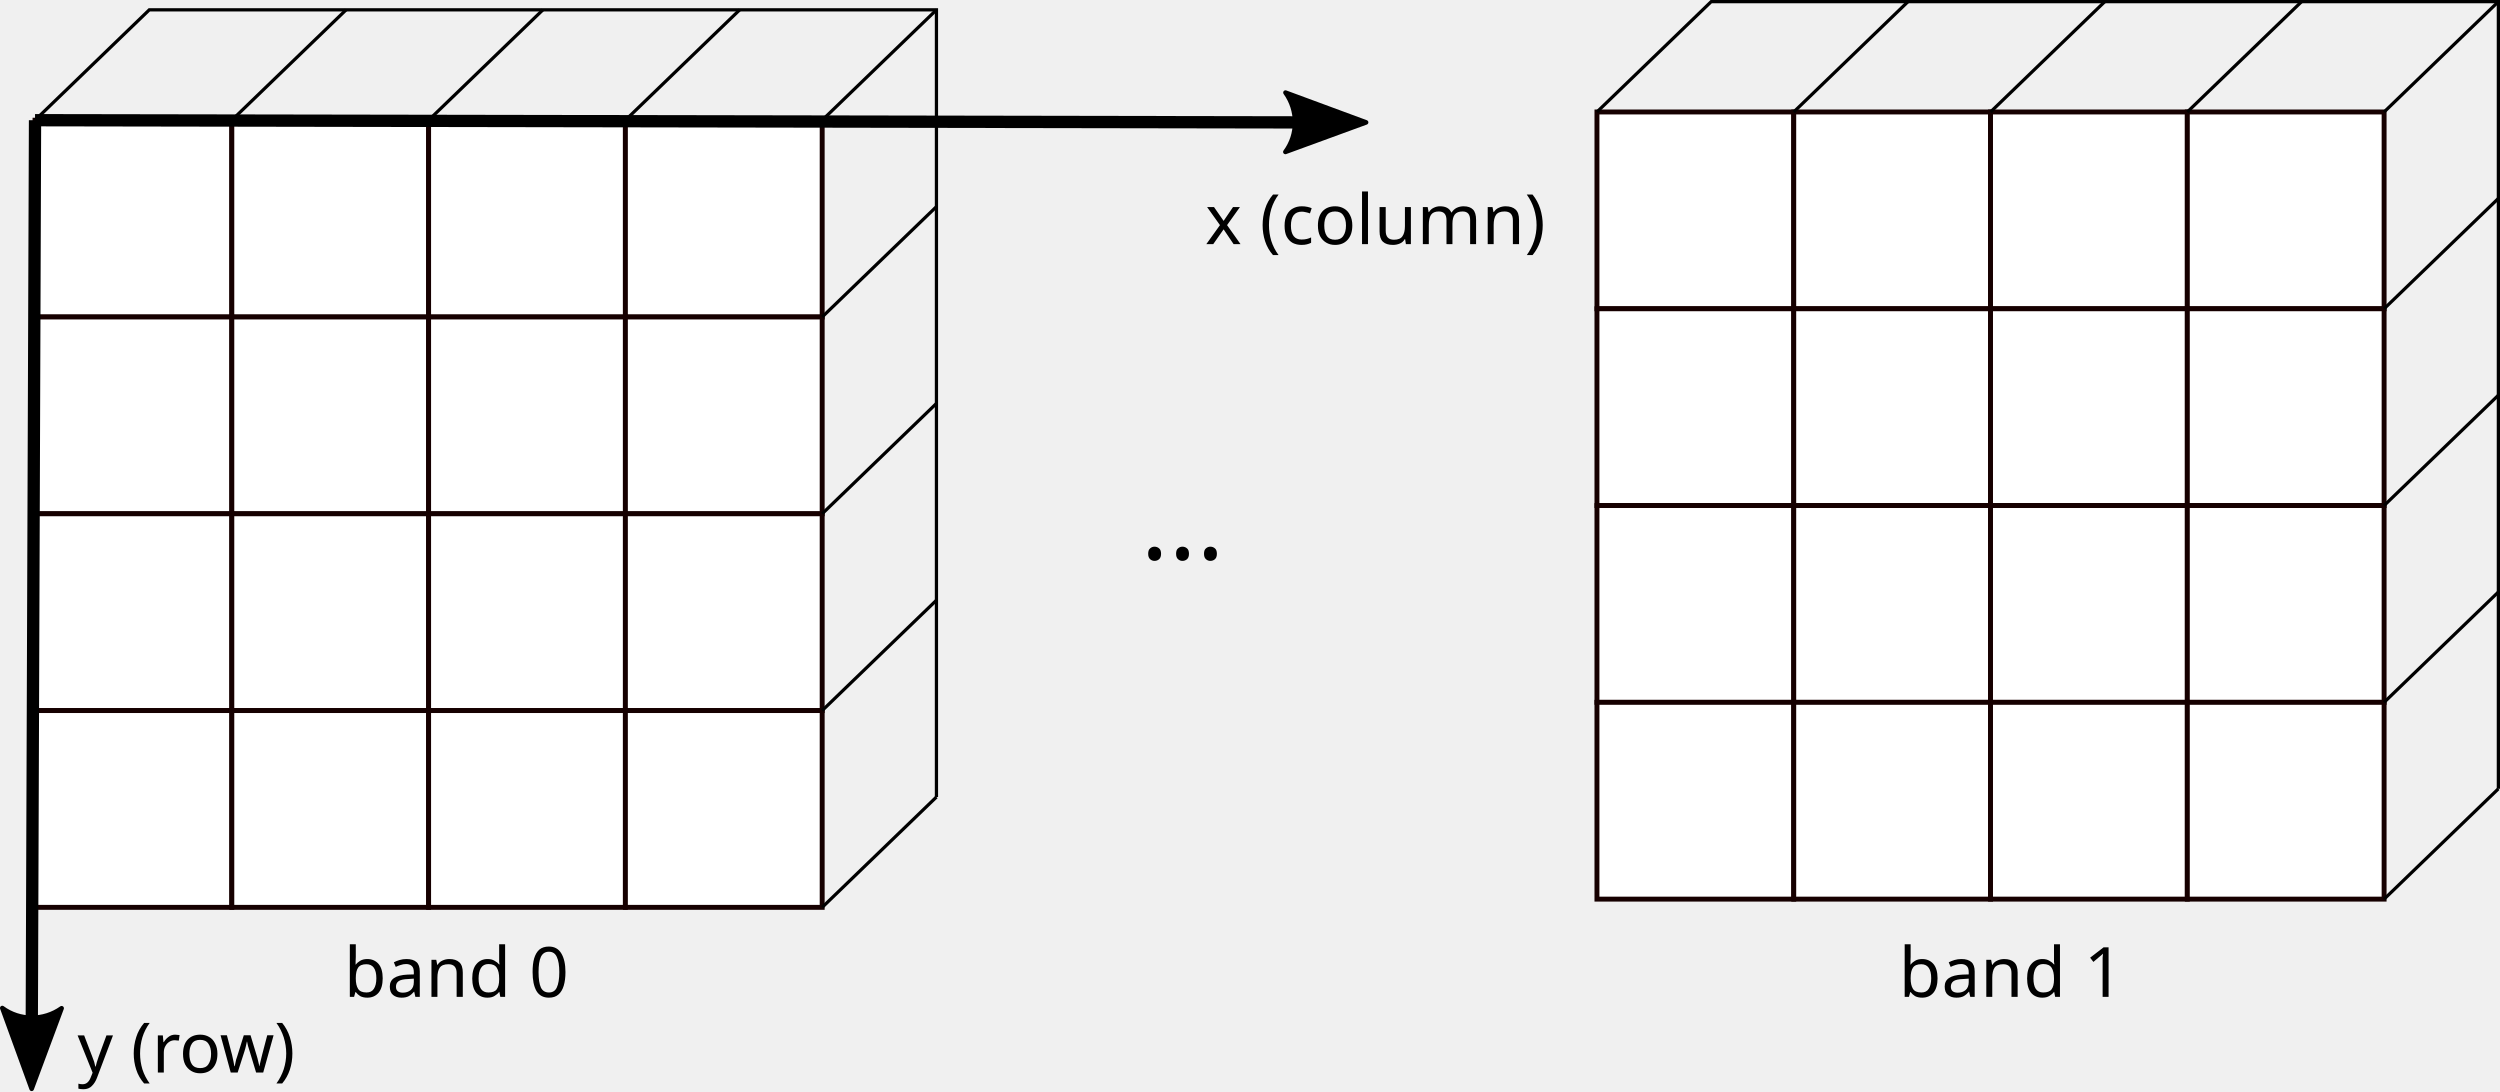
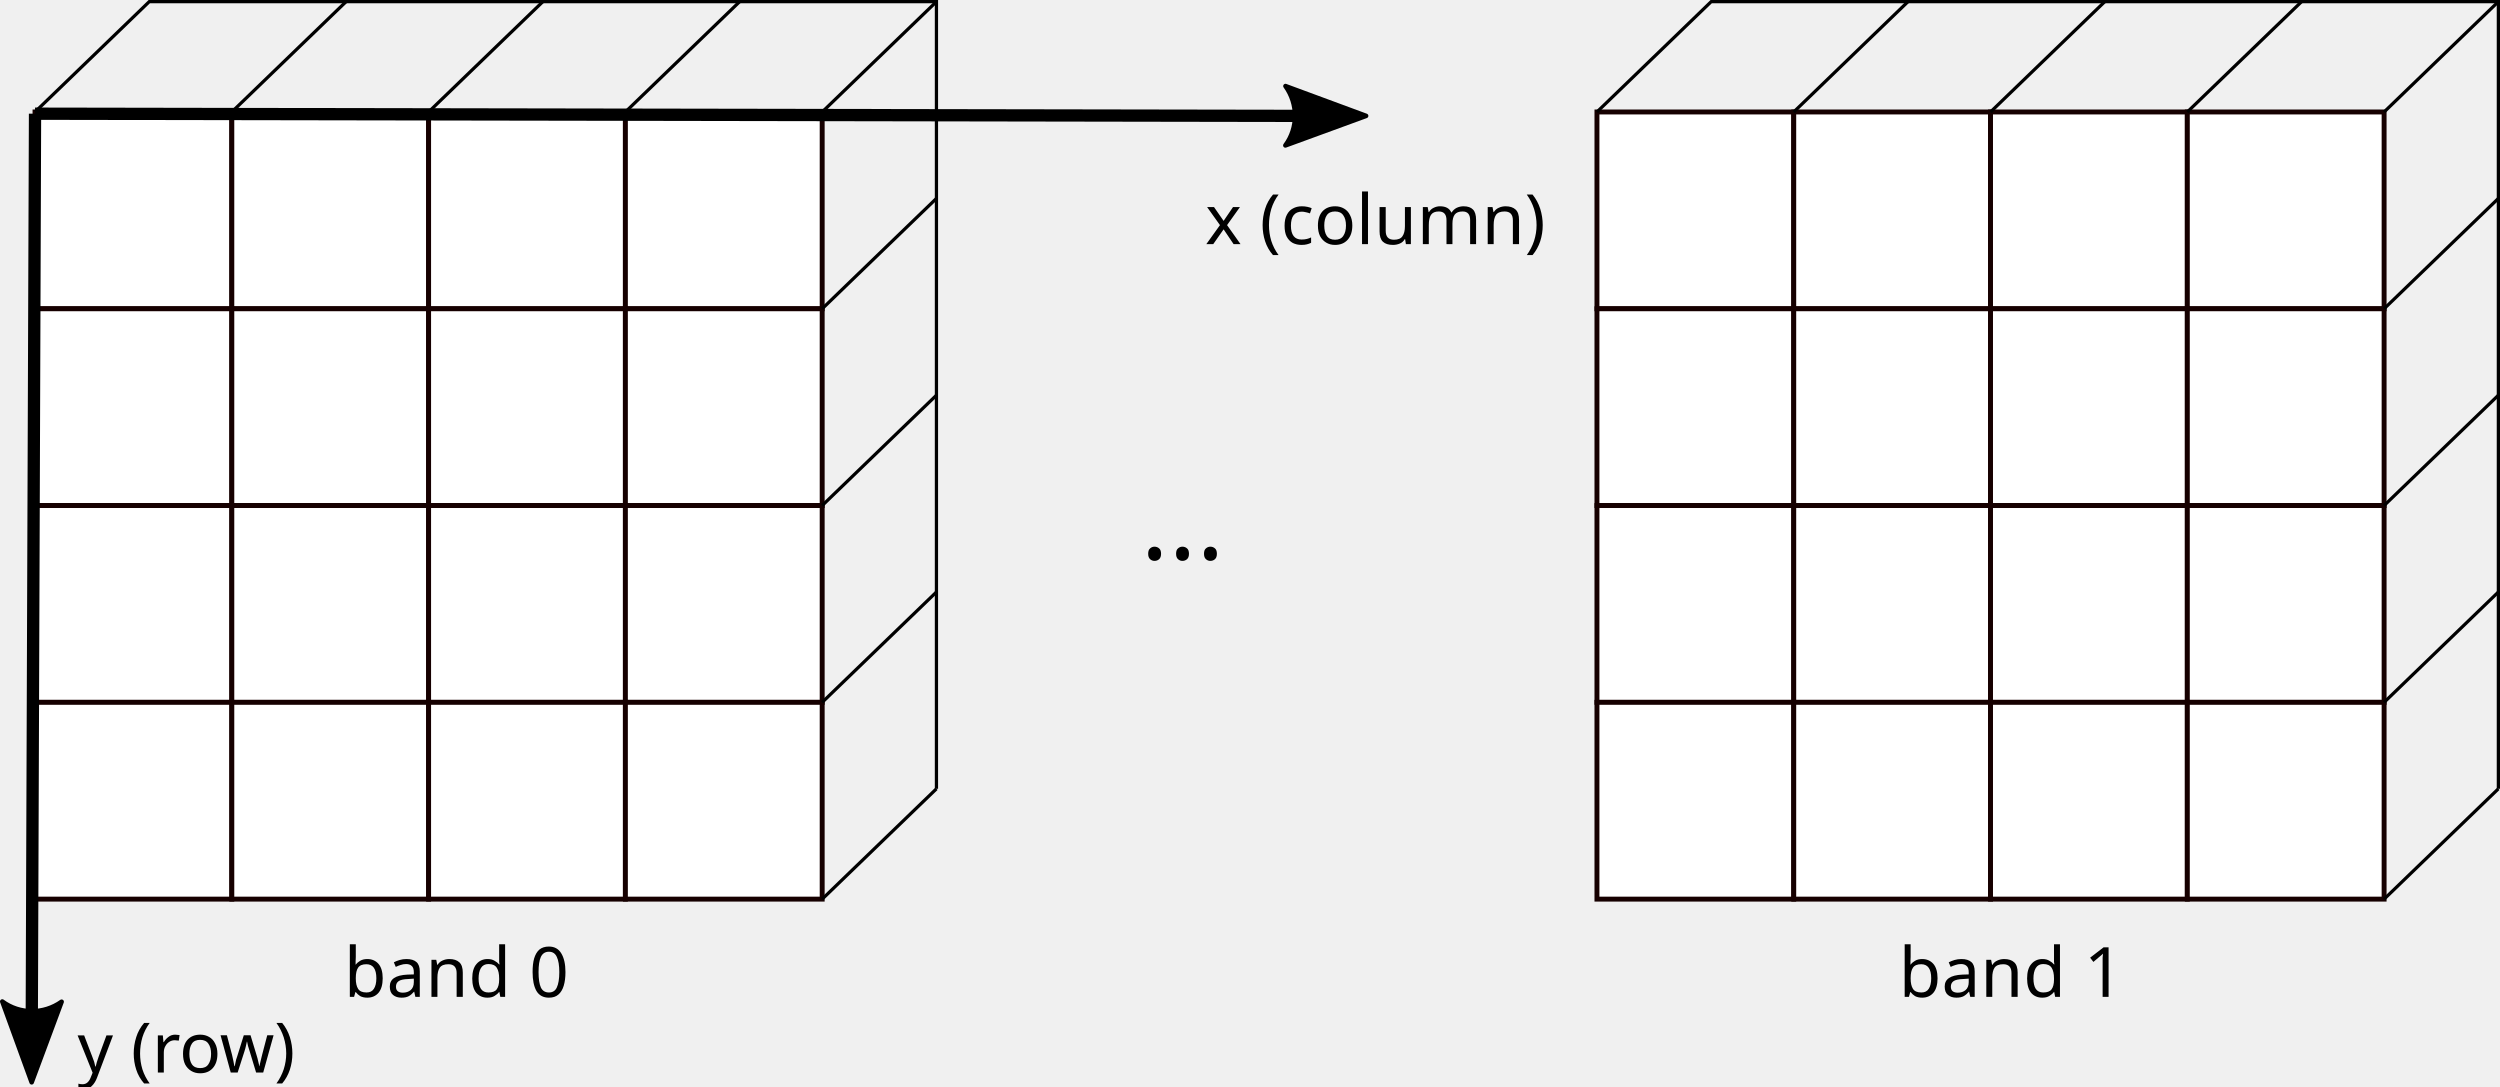
- <svg xmlns="http://www.w3.org/2000/svg" width="203.264mm" height="88.712mm" viewBox="0 0 203.264 88.712" version="1.1" id="svg8">
+ <svg xmlns="http://www.w3.org/2000/svg" width="203.264mm" height="88.374mm" viewBox="0 0 203.264 88.374" version="1.1" id="svg8">
  <defs id="defs2">
    <marker orient="auto" refY="0" refX="0" id="marker4358" style="overflow:visible">
      <path id="path4356" style="fill:#000000;fill-opacity:1;fill-rule:evenodd;stroke:#000000;stroke-width:0.625;stroke-linejoin:round;stroke-opacity:1" d="M 8.719,4.034 -2.207,0.016 8.719,-4.002 c -1.745,2.372 -1.735,5.617 -6e-7,8.035 z" transform="matrix(-1.1,0,0,-1.1,-1.1,0)" />
    </marker>
    <marker orient="auto" refY="0" refX="0" id="marker4300" style="overflow:visible">
      <path id="path4298" style="fill:#000000;fill-opacity:1;fill-rule:evenodd;stroke:#000000;stroke-width:0.625;stroke-linejoin:round;stroke-opacity:1" d="M 8.719,4.034 -2.207,0.016 8.719,-4.002 c -1.745,2.372 -1.735,5.617 -6e-7,8.035 z" transform="scale(-0.6)" />
    </marker>
    <marker orient="auto" refY="0" refX="0" id="Arrow2Lend" style="overflow:visible">
      <path id="path2003" style="fill:#000000;fill-opacity:1;fill-rule:evenodd;stroke:#000000;stroke-width:0.625;stroke-linejoin:round;stroke-opacity:1" d="M 8.719,4.034 -2.207,0.016 8.719,-4.002 c -1.745,2.372 -1.735,5.617 -6e-7,8.035 z" transform="matrix(-1.1,0,0,-1.1,-1.1,0)" />
    </marker>
    <marker orient="auto" refY="0" refX="0" id="marker4154" style="overflow:visible">
      <path id="path4152" style="fill:#000000;fill-opacity:1;fill-rule:evenodd;stroke:#000000;stroke-width:0.625;stroke-linejoin:round;stroke-opacity:1" d="M 8.719,4.034 -2.207,0.016 8.719,-4.002 c -1.745,2.372 -1.735,5.617 -6e-7,8.035 z" transform="scale(-0.6)" />
    </marker>
    <marker orient="auto" refY="0" refX="0" id="marker3869" style="overflow:visible">
      <path id="path3867" style="fill:#000000;fill-opacity:1;fill-rule:evenodd;stroke:#000000;stroke-width:0.625;stroke-linejoin:round;stroke-opacity:1" d="M 8.719,4.034 -2.207,0.016 8.719,-4.002 c -1.745,2.372 -1.735,5.617 -6e-7,8.035 z" transform="scale(-0.6)" />
    </marker>
    <marker orient="auto" refY="0" refX="0" id="marker3833" style="overflow:visible">
      <path id="path3831" style="fill:#000000;fill-opacity:1;fill-rule:evenodd;stroke:#000000;stroke-width:0.625;stroke-linejoin:round;stroke-opacity:1" d="M 8.719,4.034 -2.207,0.016 8.719,-4.002 c -1.745,2.372 -1.735,5.617 -6e-7,8.035 z" transform="scale(-0.6)" />
    </marker>
    <marker orient="auto" refY="0" refX="0" id="Arrow2Mend" style="overflow:visible">
      <path id="path2009" style="fill:#000000;fill-opacity:1;fill-rule:evenodd;stroke:#000000;stroke-width:0.625;stroke-linejoin:round;stroke-opacity:1" d="M 8.719,4.034 -2.207,0.016 8.719,-4.002 c -1.745,2.372 -1.735,5.617 -6e-7,8.035 z" transform="scale(-0.6)" />
    </marker>
    <marker orient="auto" refY="0" refX="0" id="Arrow2Mend-7" style="overflow:visible">
      <path id="path2009-2" style="fill:#000000;fill-opacity:1;fill-rule:evenodd;stroke:#000000;stroke-width:0.625;stroke-linejoin:round;stroke-opacity:1" d="M 8.719,4.034 -2.207,0.016 8.719,-4.002 c -1.745,2.372 -1.735,5.617 -6e-7,8.035 z" transform="scale(-0.6)" />
    </marker>
  </defs>
  <g id="layer1" transform="translate(-6.517438,-71.08724)">
-     <g id="g1823" transform="translate(-37.15046,-14.43255)">
+     <g id="g1823" transform="translate(-37.15046,-15.10126)">
      <g transform="translate(26.86059,37.55137)" style="fill:#ffffff;fill-opacity:1" id="g942">
        <rect style="opacity:1;fill:#ffffff;fill-opacity:1;fill-rule:nonzero;stroke:#160000;stroke-width:0.4;stroke-miterlimit:4;stroke-dasharray:none;stroke-opacity:1" id="rect831" width="16" height="16" x="19.655" y="57.741" />
        <rect style="opacity:1;fill:#ffffff;fill-opacity:1;fill-rule:nonzero;stroke:#160000;stroke-width:0.4;stroke-miterlimit:4;stroke-dasharray:none;stroke-opacity:1" id="rect831-3" width="16" height="16" x="35.655" y="57.741" />
        <rect style="opacity:1;fill:#ffffff;fill-opacity:1;fill-rule:nonzero;stroke:#160000;stroke-width:0.4;stroke-miterlimit:4;stroke-dasharray:none;stroke-opacity:1" id="rect831-7" width="16" height="16" x="51.655" y="57.741" />
        <rect style="opacity:1;fill:#ffffff;fill-opacity:1;fill-rule:nonzero;stroke:#160000;stroke-width:0.4;stroke-miterlimit:4;stroke-dasharray:none;stroke-opacity:1" id="rect831-3-7" width="16" height="16" x="67.655" y="57.741" />
        <rect style="opacity:1;fill:#ffffff;fill-opacity:1;fill-rule:nonzero;stroke:#160000;stroke-width:0.4;stroke-miterlimit:4;stroke-dasharray:none;stroke-opacity:1" id="rect831-2" width="16" height="16" x="19.655" y="73.741" />
        <rect style="opacity:1;fill:#ffffff;fill-opacity:1;fill-rule:nonzero;stroke:#160000;stroke-width:0.4;stroke-miterlimit:4;stroke-dasharray:none;stroke-opacity:1" id="rect831-3-6" width="16" height="16" x="35.655" y="73.741" />
        <rect style="opacity:1;fill:#ffffff;fill-opacity:1;fill-rule:nonzero;stroke:#160000;stroke-width:0.4;stroke-miterlimit:4;stroke-dasharray:none;stroke-opacity:1" id="rect831-7-4" width="16" height="16" x="51.655" y="73.741" />
        <rect style="opacity:1;fill:#ffffff;fill-opacity:1;fill-rule:nonzero;stroke:#160000;stroke-width:0.4;stroke-miterlimit:4;stroke-dasharray:none;stroke-opacity:1" id="rect831-3-7-5" width="16" height="16" x="67.655" y="73.741" />
        <rect style="opacity:1;fill:#ffffff;fill-opacity:1;fill-rule:nonzero;stroke:#160000;stroke-width:0.4;stroke-miterlimit:4;stroke-dasharray:none;stroke-opacity:1" id="rect831-20" width="16" height="16" x="19.655" y="89.741" />
        <rect style="opacity:1;fill:#ffffff;fill-opacity:1;fill-rule:nonzero;stroke:#160000;stroke-width:0.4;stroke-miterlimit:4;stroke-dasharray:none;stroke-opacity:1" id="rect831-3-2" width="16" height="16" x="35.655" y="89.741" />
        <rect style="opacity:1;fill:#ffffff;fill-opacity:1;fill-rule:nonzero;stroke:#160000;stroke-width:0.4;stroke-miterlimit:4;stroke-dasharray:none;stroke-opacity:1" id="rect831-7-9" width="16" height="16" x="51.655" y="89.741" />
        <rect style="opacity:1;fill:#ffffff;fill-opacity:1;fill-rule:nonzero;stroke:#160000;stroke-width:0.4;stroke-miterlimit:4;stroke-dasharray:none;stroke-opacity:1" id="rect831-3-7-0" width="16" height="16" x="67.655" y="89.741" />
        <rect style="opacity:1;fill:#ffffff;fill-opacity:1;fill-rule:nonzero;stroke:#160000;stroke-width:0.4;stroke-miterlimit:4;stroke-dasharray:none;stroke-opacity:1" id="rect831-2-9" width="16" height="16" x="19.655" y="105.741" />
        <rect style="opacity:1;fill:#ffffff;fill-opacity:1;fill-rule:nonzero;stroke:#160000;stroke-width:0.4;stroke-miterlimit:4;stroke-dasharray:none;stroke-opacity:1" id="rect831-3-6-9" width="16" height="16" x="35.655" y="105.741" />
        <rect style="opacity:1;fill:#ffffff;fill-opacity:1;fill-rule:nonzero;stroke:#160000;stroke-width:0.4;stroke-miterlimit:4;stroke-dasharray:none;stroke-opacity:1" id="rect831-7-4-4" width="16" height="16" x="51.655" y="105.741" />
        <rect style="opacity:1;fill:#ffffff;fill-opacity:1;fill-rule:nonzero;stroke:#160000;stroke-width:0.4;stroke-miterlimit:4;stroke-dasharray:none;stroke-opacity:1" id="rect831-3-7-5-5" width="16" height="16" x="67.655" y="105.741" />
      </g>
      <path id="path1699" d="m 46.515,95.292 9.291,-8.972 64,10e-7 v 64" style="fill:none;stroke:#000000;stroke-width:0.265px;stroke-linecap:butt;stroke-linejoin:miter;stroke-opacity:1" />
      <path id="path1701" d="m 119.806,150.321 -9.291,8.972" style="fill:none;stroke:#000000;stroke-width:0.265px;stroke-linecap:butt;stroke-linejoin:miter;stroke-opacity:1" />
      <path id="path1703" d="m 71.806,86.321 -9.291,8.972" style="fill:none;stroke:#000000;stroke-width:0.265px;stroke-linecap:butt;stroke-linejoin:miter;stroke-opacity:1" />
      <path id="path1705" d="m 87.806,86.321 -9.291,8.972" style="fill:none;stroke:#000000;stroke-width:0.265px;stroke-linecap:butt;stroke-linejoin:miter;stroke-opacity:1" />
      <path id="path1707" d="m 103.806,86.321 -9.291,8.972" style="fill:none;stroke:#000000;stroke-width:0.265px;stroke-linecap:butt;stroke-linejoin:miter;stroke-opacity:1" />
      <path id="path1709" d="m 119.806,86.321 -9.291,8.972" style="fill:none;stroke:#000000;stroke-width:0.265px;stroke-linecap:butt;stroke-linejoin:miter;stroke-opacity:1" />
      <path id="path1711" d="m 119.806,102.321 -9.291,8.972" style="fill:none;stroke:#000000;stroke-width:0.265px;stroke-linecap:butt;stroke-linejoin:miter;stroke-opacity:1" />
      <path id="path1713" d="m 119.806,118.321 -9.291,8.972" style="fill:none;stroke:#000000;stroke-width:0.265px;stroke-linecap:butt;stroke-linejoin:miter;stroke-opacity:1" />
      <path id="path1715" d="m 119.806,134.321 -9.291,8.972" style="fill:none;stroke:#000000;stroke-width:0.265px;stroke-linecap:butt;stroke-linejoin:miter;stroke-opacity:1" />
    </g>
-     <path style="fill:none;stroke:#000000;stroke-width:1;stroke-linecap:butt;stroke-linejoin:miter;stroke-miterlimit:4;stroke-dasharray:none;stroke-opacity:1;marker-end:url(#Arrow2Mend)" d="M 9.365,80.86 9.087,158.287" id="path1980" />
-     <path style="fill:none;stroke:#000000;stroke-width:1;stroke-linecap:butt;stroke-linejoin:miter;stroke-miterlimit:4;stroke-dasharray:none;stroke-opacity:1;marker-end:url(#marker3833)" d="M 9.365,80.86 116.262,81.046" id="path3829" />
+     <path style="fill:none;stroke:#000000;stroke-width:1;stroke-linecap:butt;stroke-linejoin:miter;stroke-miterlimit:4;stroke-dasharray:none;stroke-opacity:1;marker-end:url(#Arrow2Mend)" d="M 9.365,80.331 9.087,157.758" id="path1980" />
+     <path style="fill:none;stroke:#000000;stroke-width:1;stroke-linecap:butt;stroke-linejoin:miter;stroke-miterlimit:4;stroke-dasharray:none;stroke-opacity:1;marker-end:url(#marker3833)" d="M 9.365,80.331 116.262,80.517" id="path3829" />
    <text xml:space="preserve" style="font-style:normal;font-variant:normal;font-weight:normal;font-stretch:normal;font-size:5.644px;line-height:1.25;font-family:sans-serif;-inkscape-font-specification:'sans-serif, Normal';font-variant-ligatures:normal;font-variant-caps:normal;font-variant-numeric:normal;font-feature-settings:normal;text-align:start;letter-spacing:0px;word-spacing:0px;writing-mode:lr-tb;text-anchor:start;fill:#000000;fill-opacity:1;stroke:none;stroke-width:0.265" x="12.829" y="158.287" id="text3963">
      <tspan id="tspan3961" x="12.829" y="158.287" style="font-style:normal;font-variant:normal;font-weight:normal;font-stretch:normal;font-size:5.644px;font-family:sans-serif;-inkscape-font-specification:'sans-serif, Normal';font-variant-ligatures:normal;font-variant-caps:normal;font-variant-numeric:normal;font-feature-settings:normal;text-align:start;writing-mode:lr-tb;text-anchor:start;stroke-width:0.265">y (row)</tspan>
    </text>
    <text xml:space="preserve" style="font-style:normal;font-variant:normal;font-weight:normal;font-stretch:normal;font-size:5.644px;line-height:1.25;font-family:sans-serif;-inkscape-font-specification:'sans-serif, Normal';font-variant-ligatures:normal;font-variant-caps:normal;font-variant-numeric:normal;font-feature-settings:normal;text-align:start;letter-spacing:0px;word-spacing:0px;writing-mode:lr-tb;text-anchor:start;fill:#000000;fill-opacity:1;stroke:none;stroke-width:0.265" x="104.502" y="90.935" id="text3971">
      <tspan id="tspan3969" x="104.502" y="90.935" style="font-style:normal;font-variant:normal;font-weight:normal;font-stretch:normal;font-size:5.644px;font-family:sans-serif;-inkscape-font-specification:'sans-serif, Normal';font-variant-ligatures:normal;font-variant-caps:normal;font-variant-numeric:normal;font-feature-settings:normal;text-align:start;writing-mode:lr-tb;text-anchor:start;stroke-width:0.265">x (column)</tspan>
    </text>
    <g id="g1823-8" transform="translate(89.84292,-15.10126)">
      <g transform="translate(26.86059,37.55137)" style="fill:#ffffff;fill-opacity:1" id="g942-9">
        <rect style="opacity:1;fill:#ffffff;fill-opacity:1;fill-rule:nonzero;stroke:#160000;stroke-width:0.4;stroke-miterlimit:4;stroke-dasharray:none;stroke-opacity:1" id="rect831-0" width="16" height="16" x="19.655" y="57.741" />
        <rect style="opacity:1;fill:#ffffff;fill-opacity:1;fill-rule:nonzero;stroke:#160000;stroke-width:0.4;stroke-miterlimit:4;stroke-dasharray:none;stroke-opacity:1" id="rect831-3-24" width="16" height="16" x="35.655" y="57.741" />
        <rect style="opacity:1;fill:#ffffff;fill-opacity:1;fill-rule:nonzero;stroke:#160000;stroke-width:0.4;stroke-miterlimit:4;stroke-dasharray:none;stroke-opacity:1" id="rect831-7-7" width="16" height="16" x="51.655" y="57.741" />
        <rect style="opacity:1;fill:#ffffff;fill-opacity:1;fill-rule:nonzero;stroke:#160000;stroke-width:0.4;stroke-miterlimit:4;stroke-dasharray:none;stroke-opacity:1" id="rect831-3-7-6" width="16" height="16" x="67.655" y="57.741" />
        <rect style="opacity:1;fill:#ffffff;fill-opacity:1;fill-rule:nonzero;stroke:#160000;stroke-width:0.4;stroke-miterlimit:4;stroke-dasharray:none;stroke-opacity:1" id="rect831-2-5" width="16" height="16" x="19.655" y="73.741" />
        <rect style="opacity:1;fill:#ffffff;fill-opacity:1;fill-rule:nonzero;stroke:#160000;stroke-width:0.4;stroke-miterlimit:4;stroke-dasharray:none;stroke-opacity:1" id="rect831-3-6-7" width="16" height="16" x="35.655" y="73.741" />
        <rect style="opacity:1;fill:#ffffff;fill-opacity:1;fill-rule:nonzero;stroke:#160000;stroke-width:0.4;stroke-miterlimit:4;stroke-dasharray:none;stroke-opacity:1" id="rect831-7-4-1" width="16" height="16" x="51.655" y="73.741" />
        <rect style="opacity:1;fill:#ffffff;fill-opacity:1;fill-rule:nonzero;stroke:#160000;stroke-width:0.4;stroke-miterlimit:4;stroke-dasharray:none;stroke-opacity:1" id="rect831-3-7-5-3" width="16" height="16" x="67.655" y="73.741" />
        <rect style="opacity:1;fill:#ffffff;fill-opacity:1;fill-rule:nonzero;stroke:#160000;stroke-width:0.4;stroke-miterlimit:4;stroke-dasharray:none;stroke-opacity:1" id="rect831-20-3" width="16" height="16" x="19.655" y="89.741" />
        <rect style="opacity:1;fill:#ffffff;fill-opacity:1;fill-rule:nonzero;stroke:#160000;stroke-width:0.4;stroke-miterlimit:4;stroke-dasharray:none;stroke-opacity:1" id="rect831-3-2-3" width="16" height="16" x="35.655" y="89.741" />
        <rect style="opacity:1;fill:#ffffff;fill-opacity:1;fill-rule:nonzero;stroke:#160000;stroke-width:0.4;stroke-miterlimit:4;stroke-dasharray:none;stroke-opacity:1" id="rect831-7-9-8" width="16" height="16" x="51.655" y="89.741" />
        <rect style="opacity:1;fill:#ffffff;fill-opacity:1;fill-rule:nonzero;stroke:#160000;stroke-width:0.4;stroke-miterlimit:4;stroke-dasharray:none;stroke-opacity:1" id="rect831-3-7-0-5" width="16" height="16" x="67.655" y="89.741" />
        <rect style="opacity:1;fill:#ffffff;fill-opacity:1;fill-rule:nonzero;stroke:#160000;stroke-width:0.4;stroke-miterlimit:4;stroke-dasharray:none;stroke-opacity:1" id="rect831-2-9-1" width="16" height="16" x="19.655" y="105.741" />
        <rect style="opacity:1;fill:#ffffff;fill-opacity:1;fill-rule:nonzero;stroke:#160000;stroke-width:0.4;stroke-miterlimit:4;stroke-dasharray:none;stroke-opacity:1" id="rect831-3-6-9-0" width="16" height="16" x="35.655" y="105.741" />
        <rect style="opacity:1;fill:#ffffff;fill-opacity:1;fill-rule:nonzero;stroke:#160000;stroke-width:0.4;stroke-miterlimit:4;stroke-dasharray:none;stroke-opacity:1" id="rect831-7-4-4-8" width="16" height="16" x="51.655" y="105.741" />
        <rect style="opacity:1;fill:#ffffff;fill-opacity:1;fill-rule:nonzero;stroke:#160000;stroke-width:0.4;stroke-miterlimit:4;stroke-dasharray:none;stroke-opacity:1" id="rect831-3-7-5-5-7" width="16" height="16" x="67.655" y="105.741" />
      </g>
      <path id="path1699-6" d="m 46.515,95.292 9.291,-8.972 64,10e-7 v 64" style="fill:none;stroke:#000000;stroke-width:0.265px;stroke-linecap:butt;stroke-linejoin:miter;stroke-opacity:1" />
      <path id="path1701-3" d="m 119.806,150.321 -9.291,8.972" style="fill:none;stroke:#000000;stroke-width:0.265px;stroke-linecap:butt;stroke-linejoin:miter;stroke-opacity:1" />
      <path id="path1703-5" d="m 71.806,86.321 -9.291,8.972" style="fill:none;stroke:#000000;stroke-width:0.265px;stroke-linecap:butt;stroke-linejoin:miter;stroke-opacity:1" />
      <path id="path1705-0" d="m 87.806,86.321 -9.291,8.972" style="fill:none;stroke:#000000;stroke-width:0.265px;stroke-linecap:butt;stroke-linejoin:miter;stroke-opacity:1" />
      <path id="path1707-8" d="m 103.806,86.321 -9.291,8.972" style="fill:none;stroke:#000000;stroke-width:0.265px;stroke-linecap:butt;stroke-linejoin:miter;stroke-opacity:1" />
      <path id="path1709-0" d="m 119.806,86.321 -9.291,8.972" style="fill:none;stroke:#000000;stroke-width:0.265px;stroke-linecap:butt;stroke-linejoin:miter;stroke-opacity:1" />
      <path id="path1711-4" d="m 119.806,102.321 -9.291,8.972" style="fill:none;stroke:#000000;stroke-width:0.265px;stroke-linecap:butt;stroke-linejoin:miter;stroke-opacity:1" />
      <path id="path1713-1" d="m 119.806,118.321 -9.291,8.972" style="fill:none;stroke:#000000;stroke-width:0.265px;stroke-linecap:butt;stroke-linejoin:miter;stroke-opacity:1" />
      <path id="path1715-1" d="m 119.806,134.321 -9.291,8.972" style="fill:none;stroke:#000000;stroke-width:0.265px;stroke-linecap:butt;stroke-linejoin:miter;stroke-opacity:1" />
    </g>
    <text xml:space="preserve" style="font-style:normal;font-variant:normal;font-weight:normal;font-stretch:normal;font-size:5.644px;line-height:1.25;font-family:sans-serif;-inkscape-font-specification:'sans-serif, Normal';font-variant-ligatures:normal;font-variant-caps:normal;font-variant-numeric:normal;font-feature-settings:normal;text-align:start;letter-spacing:0px;word-spacing:0px;writing-mode:lr-tb;text-anchor:start;fill:#000000;fill-opacity:1;stroke:none;stroke-width:0.265" x="34.478" y="152.14" id="text4136">
      <tspan id="tspan4134" x="34.478" y="152.14" style="font-style:normal;font-variant:normal;font-weight:normal;font-stretch:normal;font-size:5.644px;font-family:sans-serif;-inkscape-font-specification:'sans-serif, Normal';font-variant-ligatures:normal;font-variant-caps:normal;font-variant-numeric:normal;font-feature-settings:normal;text-align:start;writing-mode:lr-tb;text-anchor:start;stroke-width:0.265">band 0</tspan>
    </text>
    <text xml:space="preserve" style="font-style:normal;font-variant:normal;font-weight:normal;font-stretch:normal;font-size:5.644px;line-height:1.25;font-family:sans-serif;-inkscape-font-specification:'sans-serif, Normal';font-variant-ligatures:normal;font-variant-caps:normal;font-variant-numeric:normal;font-feature-settings:normal;text-align:start;letter-spacing:0px;word-spacing:0px;writing-mode:lr-tb;text-anchor:start;fill:#000000;fill-opacity:1;stroke:none;stroke-width:0.265" x="160.896" y="152.14" id="text4140">
      <tspan id="tspan4138" x="160.896" y="152.14" style="font-style:normal;font-variant:normal;font-weight:normal;font-stretch:normal;font-size:5.644px;font-family:sans-serif;-inkscape-font-specification:'sans-serif, Normal';font-variant-ligatures:normal;font-variant-caps:normal;font-variant-numeric:normal;font-feature-settings:normal;text-align:start;writing-mode:lr-tb;text-anchor:start;stroke-width:0.265">band 1</tspan>
    </text>
    <text xml:space="preserve" style="font-style:normal;font-variant:normal;font-weight:normal;font-stretch:normal;font-size:4.939px;line-height:1.25;font-family:sans-serif;-inkscape-font-specification:'sans-serif, Normal';font-variant-ligatures:normal;font-variant-caps:normal;font-variant-numeric:normal;font-feature-settings:normal;text-align:start;letter-spacing:0px;word-spacing:0px;writing-mode:lr-tb;text-anchor:start;fill:#000000;fill-opacity:1;stroke:none;stroke-width:0.265" x="99.26" y="116.566" id="text6418">
      <tspan id="tspan6416" x="99.26" y="116.566" style="font-style:normal;font-variant:normal;font-weight:normal;font-stretch:normal;font-size:8.467px;font-family:sans-serif;-inkscape-font-specification:'sans-serif, Normal';font-variant-ligatures:normal;font-variant-caps:normal;font-variant-numeric:normal;font-feature-settings:normal;text-align:start;writing-mode:lr-tb;text-anchor:start;stroke-width:0.265">...</tspan>
    </text>
  </g>
</svg>
